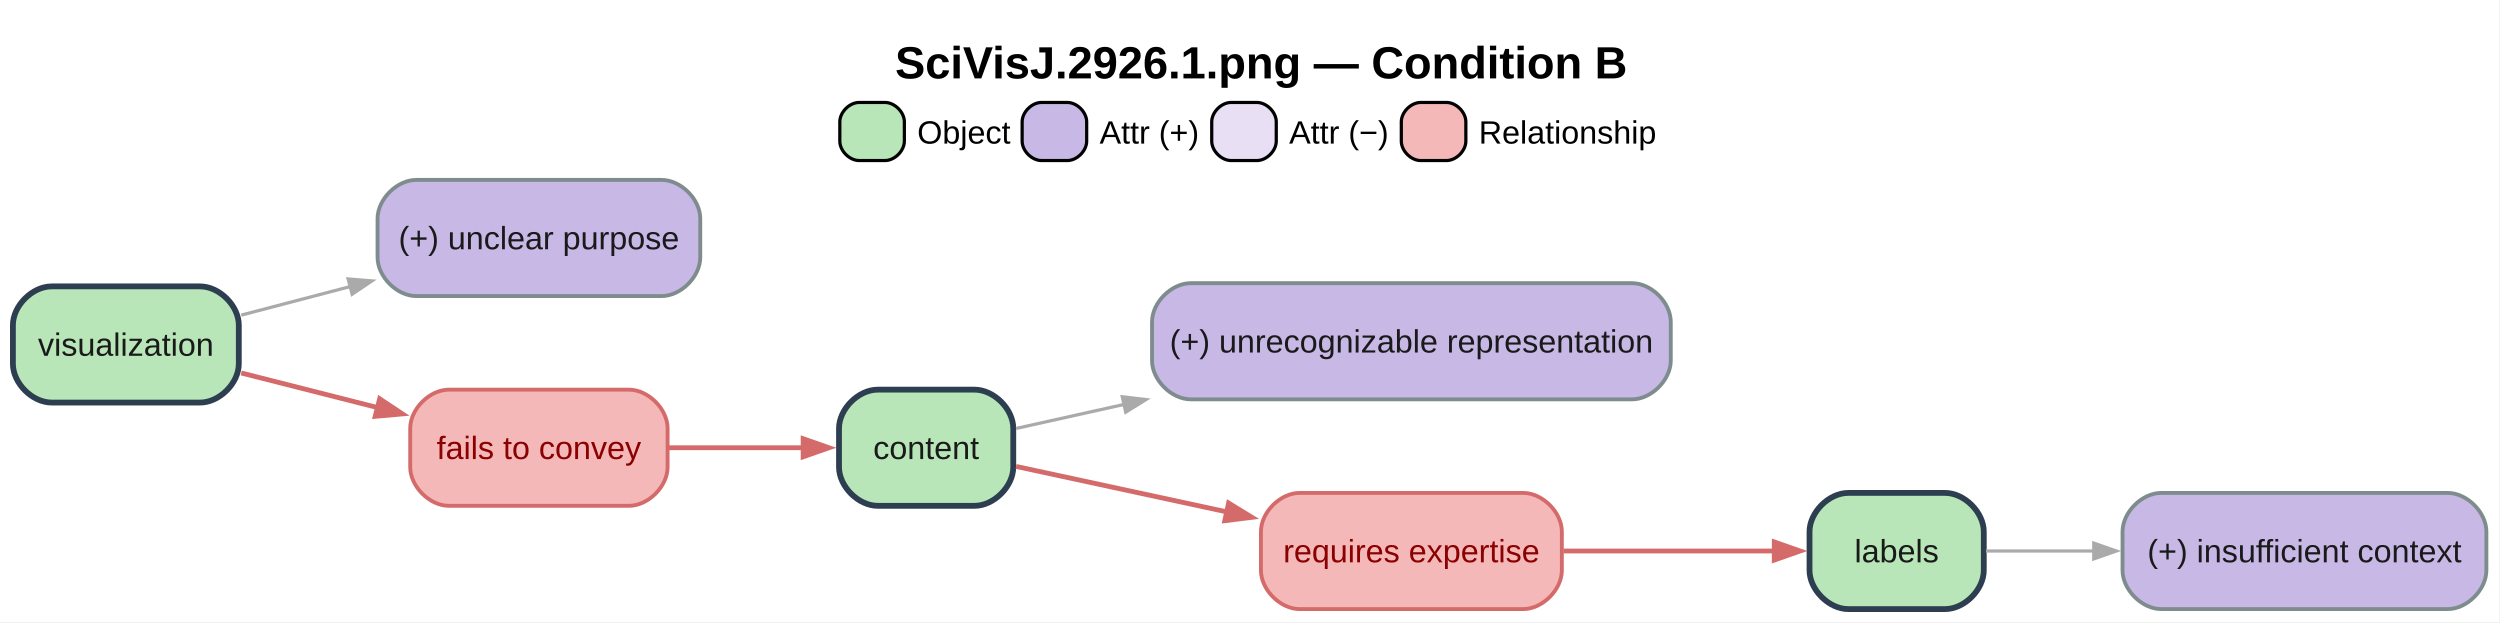
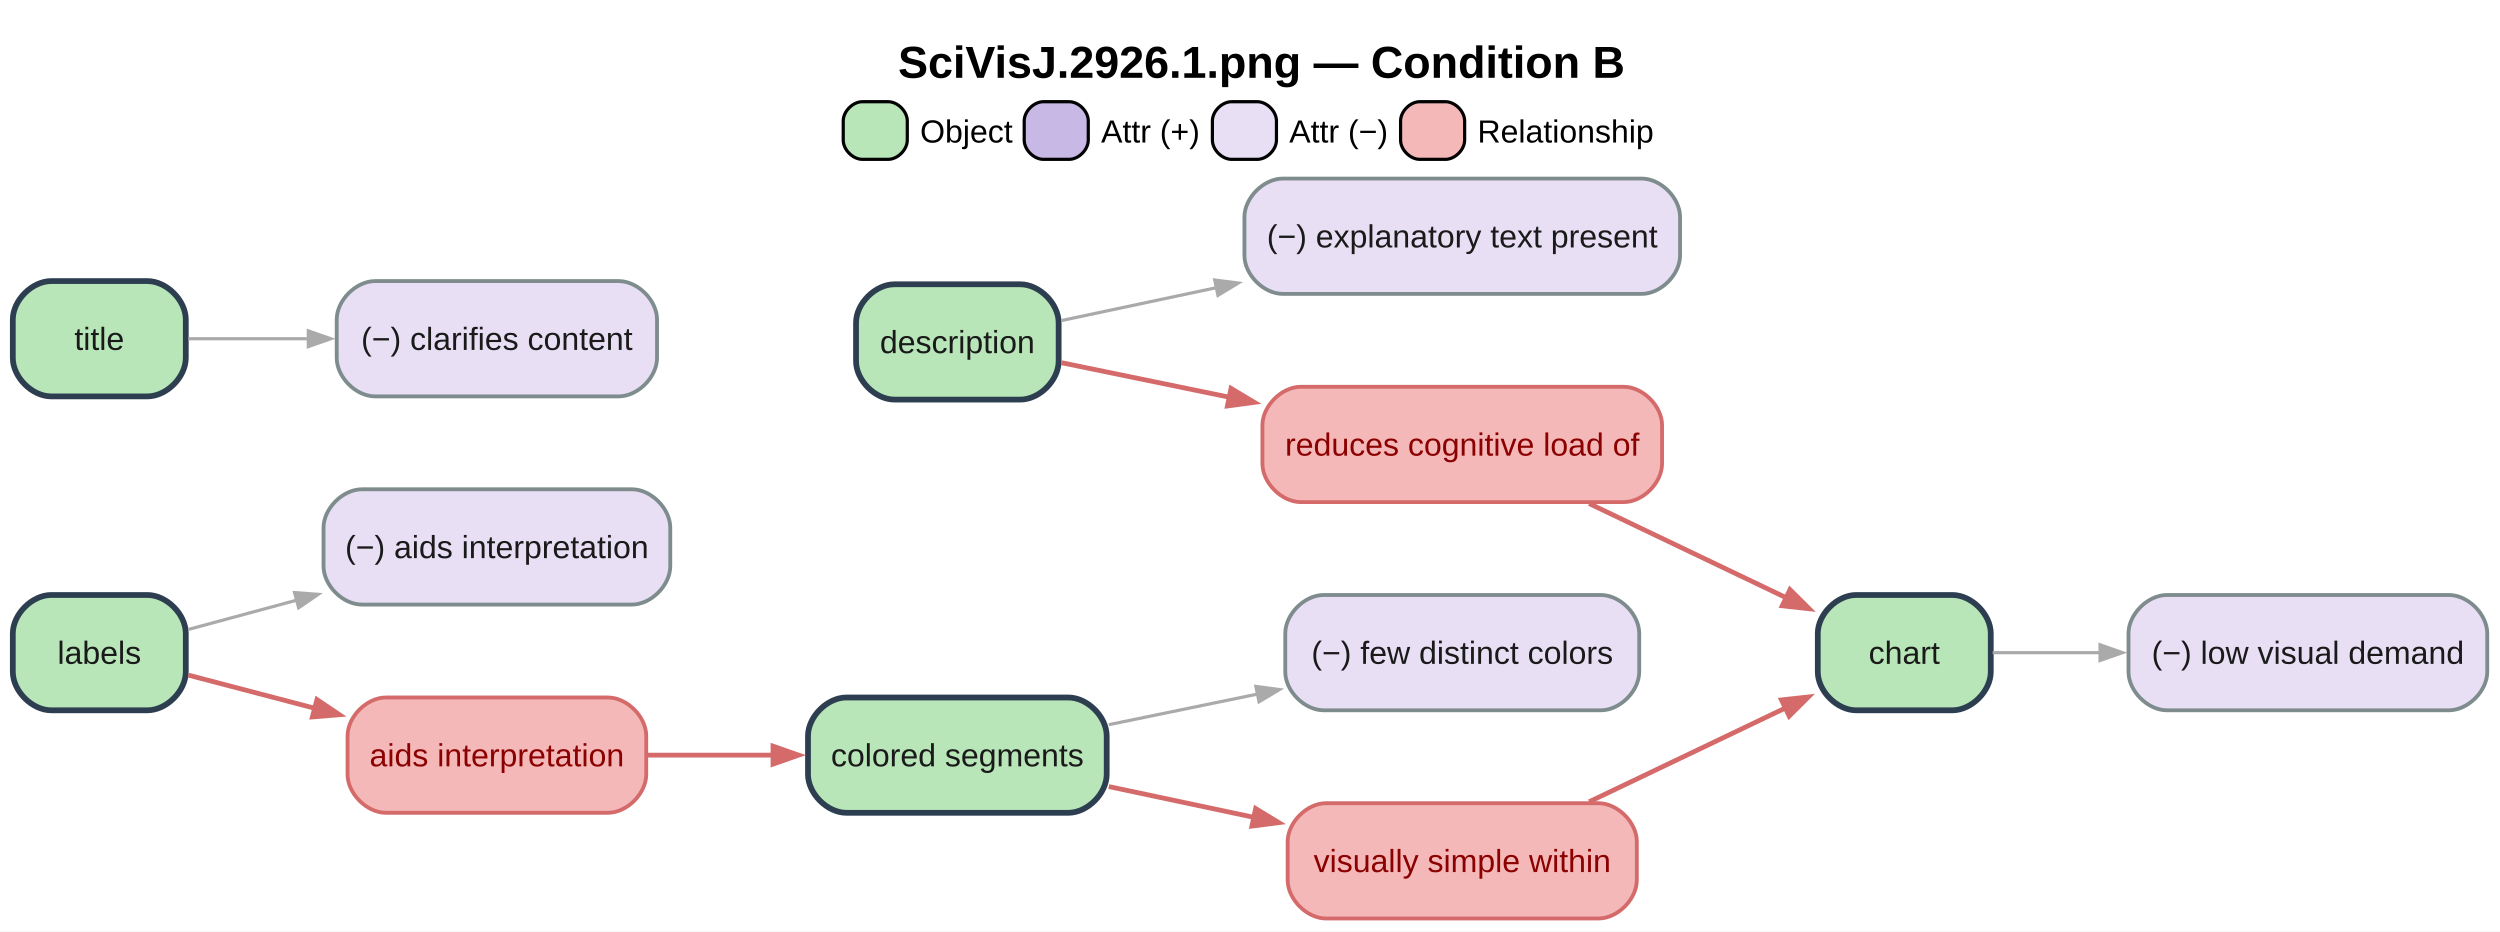
- <svg xmlns="http://www.w3.org/2000/svg" width="1614pt" height="402pt" viewBox="0.00 0.00 1614.00 402.00">
-   <g id="graph0" class="graph" transform="scale(2.08333 2.08333) rotate(0) translate(4 188.75)">
-     <polygon fill="white" stroke="none" points="-4,4 -4,-188.75 770.5,-188.75 770.5,4 -4,4" />
-     <text xml:space="preserve" text-anchor="start" x="273.38" y="-164.45" font-family="Arial" font-weight="bold" font-size="14.00">SciVisJ.2926.1.png — Condition B</text>
-     <path fill="#b8e6b8" stroke="none" d="M262.25,-139C262.25,-139 270.25,-139 270.25,-139 273.25,-139 276.25,-142 276.25,-145 276.25,-145 276.25,-151 276.25,-151 276.25,-154 273.25,-157 270.25,-157 270.25,-157 262.25,-157 262.25,-157 259.25,-157 256.25,-154 256.25,-151 256.25,-151 256.25,-145 256.25,-145 256.25,-142 259.25,-139 262.25,-139" />
-     <path fill="none" stroke="black" d="M262.25,-139C262.25,-139 270.25,-139 270.25,-139 273.25,-139 276.25,-142 276.25,-145 276.25,-145 276.25,-151 276.25,-151 276.25,-154 273.25,-157 270.25,-157 270.25,-157 262.25,-157 262.25,-157 259.25,-157 256.25,-154 256.25,-151 256.25,-151 256.25,-145 256.25,-145 256.25,-142 259.25,-139 262.25,-139" />
-     <text xml:space="preserve" text-anchor="start" x="264.75" y="-144.25" font-family="Arial" font-size="10.00"> </text>
-     <text xml:space="preserve" text-anchor="start" x="280.25" y="-144.25" font-family="Arial" font-size="10.00">Object</text>
-     <path fill="#c7b8e6" stroke="none" d="M318.75,-139C318.75,-139 326.75,-139 326.75,-139 329.75,-139 332.75,-142 332.75,-145 332.75,-145 332.75,-151 332.75,-151 332.75,-154 329.75,-157 326.75,-157 326.75,-157 318.75,-157 318.75,-157 315.75,-157 312.75,-154 312.75,-151 312.75,-151 312.75,-145 312.75,-145 312.75,-142 315.75,-139 318.75,-139" />
-     <path fill="none" stroke="black" d="M318.75,-139C318.75,-139 326.75,-139 326.75,-139 329.75,-139 332.75,-142 332.75,-145 332.75,-145 332.75,-151 332.75,-151 332.75,-154 329.75,-157 326.75,-157 326.75,-157 318.75,-157 318.75,-157 315.75,-157 312.75,-154 312.75,-151 312.75,-151 312.75,-145 312.75,-145 312.75,-142 315.75,-139 318.75,-139" />
-     <text xml:space="preserve" text-anchor="start" x="321.25" y="-144.25" font-family="Arial" font-size="10.00"> </text>
-     <text xml:space="preserve" text-anchor="start" x="336.75" y="-144.25" font-family="Arial" font-size="10.00">Attr (+)</text>
-     <path fill="#e8dff5" stroke="none" d="M377.5,-139C377.5,-139 385.5,-139 385.5,-139 388.5,-139 391.5,-142 391.5,-145 391.5,-145 391.5,-151 391.5,-151 391.5,-154 388.5,-157 385.5,-157 385.5,-157 377.5,-157 377.5,-157 374.5,-157 371.5,-154 371.5,-151 371.5,-151 371.5,-145 371.5,-145 371.5,-142 374.5,-139 377.5,-139" />
-     <path fill="none" stroke="black" d="M377.5,-139C377.5,-139 385.5,-139 385.5,-139 388.5,-139 391.5,-142 391.5,-145 391.5,-145 391.5,-151 391.5,-151 391.5,-154 388.5,-157 385.5,-157 385.5,-157 377.5,-157 377.5,-157 374.5,-157 371.5,-154 371.5,-151 371.5,-151 371.5,-145 371.5,-145 371.5,-142 374.5,-139 377.5,-139" />
-     <text xml:space="preserve" text-anchor="start" x="380" y="-144.25" font-family="Arial" font-size="10.00"> </text>
-     <text xml:space="preserve" text-anchor="start" x="395.5" y="-144.25" font-family="Arial" font-size="10.00">Attr (−)</text>
-     <path fill="#f5b8b8" stroke="none" d="M436.25,-139C436.25,-139 444.25,-139 444.25,-139 447.25,-139 450.25,-142 450.25,-145 450.25,-145 450.25,-151 450.25,-151 450.25,-154 447.25,-157 444.25,-157 444.25,-157 436.25,-157 436.25,-157 433.25,-157 430.25,-154 430.25,-151 430.25,-151 430.25,-145 430.25,-145 430.25,-142 433.25,-139 436.25,-139" />
-     <path fill="none" stroke="black" d="M436.25,-139C436.25,-139 444.25,-139 444.25,-139 447.25,-139 450.25,-142 450.25,-145 450.25,-145 450.25,-151 450.25,-151 450.25,-154 447.25,-157 444.25,-157 444.25,-157 436.25,-157 436.25,-157 433.25,-157 430.25,-154 430.25,-151 430.25,-151 430.25,-145 430.25,-145 430.25,-142 433.25,-139 436.25,-139" />
-     <text xml:space="preserve" text-anchor="start" x="438.75" y="-144.25" font-family="Arial" font-size="10.00"> </text>
-     <text xml:space="preserve" text-anchor="start" x="454.25" y="-144.25" font-family="Arial" font-size="10.00">Relationship</text>
+ <svg xmlns="http://www.w3.org/2000/svg" width="1626pt" height="606pt" viewBox="0.00 0.00 1626.00 606.00">
+   <g id="graph0" class="graph" transform="scale(2.08333 2.08333) rotate(0) translate(4 286.75)">
+     <polygon fill="white" stroke="none" points="-4,4 -4,-286.75 776.5,-286.75 776.5,4 -4,4" />
+     <text xml:space="preserve" text-anchor="start" x="276.38" y="-262.45" font-family="Arial" font-weight="bold" font-size="14.00">SciVisJ.2926.1.png — Condition B</text>
+     <path fill="#b8e6b8" stroke="none" d="M265.25,-237C265.25,-237 273.25,-237 273.25,-237 276.25,-237 279.25,-240 279.25,-243 279.25,-243 279.25,-249 279.25,-249 279.25,-252 276.25,-255 273.25,-255 273.25,-255 265.25,-255 265.25,-255 262.25,-255 259.25,-252 259.25,-249 259.25,-249 259.25,-243 259.25,-243 259.25,-240 262.25,-237 265.25,-237" />
+     <path fill="none" stroke="black" d="M265.25,-237C265.25,-237 273.25,-237 273.25,-237 276.25,-237 279.25,-240 279.25,-243 279.25,-243 279.25,-249 279.25,-249 279.25,-252 276.25,-255 273.25,-255 273.25,-255 265.25,-255 265.25,-255 262.25,-255 259.25,-252 259.25,-249 259.25,-249 259.25,-243 259.25,-243 259.25,-240 262.25,-237 265.25,-237" />
+     <text xml:space="preserve" text-anchor="start" x="267.75" y="-242.25" font-family="Arial" font-size="10.00"> </text>
+     <text xml:space="preserve" text-anchor="start" x="283.25" y="-242.25" font-family="Arial" font-size="10.00">Object</text>
+     <path fill="#c7b8e6" stroke="none" d="M321.75,-237C321.75,-237 329.75,-237 329.75,-237 332.75,-237 335.75,-240 335.75,-243 335.75,-243 335.75,-249 335.75,-249 335.75,-252 332.75,-255 329.75,-255 329.75,-255 321.75,-255 321.75,-255 318.75,-255 315.75,-252 315.75,-249 315.75,-249 315.75,-243 315.75,-243 315.75,-240 318.75,-237 321.75,-237" />
+     <path fill="none" stroke="black" d="M321.75,-237C321.75,-237 329.75,-237 329.75,-237 332.75,-237 335.75,-240 335.75,-243 335.75,-243 335.75,-249 335.75,-249 335.75,-252 332.75,-255 329.75,-255 329.75,-255 321.75,-255 321.75,-255 318.75,-255 315.75,-252 315.75,-249 315.75,-249 315.75,-243 315.75,-243 315.75,-240 318.75,-237 321.75,-237" />
+     <text xml:space="preserve" text-anchor="start" x="324.25" y="-242.25" font-family="Arial" font-size="10.00"> </text>
+     <text xml:space="preserve" text-anchor="start" x="339.75" y="-242.25" font-family="Arial" font-size="10.00">Attr (+)</text>
+     <path fill="#e8dff5" stroke="none" d="M380.5,-237C380.5,-237 388.5,-237 388.5,-237 391.5,-237 394.5,-240 394.5,-243 394.5,-243 394.5,-249 394.5,-249 394.5,-252 391.5,-255 388.5,-255 388.5,-255 380.5,-255 380.5,-255 377.5,-255 374.5,-252 374.5,-249 374.5,-249 374.5,-243 374.5,-243 374.5,-240 377.5,-237 380.5,-237" />
+     <path fill="none" stroke="black" d="M380.5,-237C380.5,-237 388.5,-237 388.5,-237 391.5,-237 394.5,-240 394.5,-243 394.5,-243 394.5,-249 394.5,-249 394.5,-252 391.5,-255 388.5,-255 388.5,-255 380.5,-255 380.5,-255 377.5,-255 374.5,-252 374.5,-249 374.5,-249 374.5,-243 374.5,-243 374.5,-240 377.5,-237 380.5,-237" />
+     <text xml:space="preserve" text-anchor="start" x="383" y="-242.25" font-family="Arial" font-size="10.00"> </text>
+     <text xml:space="preserve" text-anchor="start" x="398.5" y="-242.25" font-family="Arial" font-size="10.00">Attr (−)</text>
+     <path fill="#f5b8b8" stroke="none" d="M439.25,-237C439.25,-237 447.25,-237 447.25,-237 450.25,-237 453.25,-240 453.25,-243 453.25,-243 453.25,-249 453.25,-249 453.25,-252 450.25,-255 447.25,-255 447.25,-255 439.25,-255 439.25,-255 436.25,-255 433.25,-252 433.25,-249 433.25,-249 433.25,-243 433.25,-243 433.25,-240 436.25,-237 439.25,-237" />
+     <path fill="none" stroke="black" d="M439.25,-237C439.25,-237 447.25,-237 447.25,-237 450.25,-237 453.25,-240 453.25,-243 453.25,-243 453.25,-249 453.25,-249 453.25,-252 450.25,-255 447.25,-255 447.25,-255 439.25,-255 439.25,-255 436.25,-255 433.25,-252 433.25,-249 433.25,-249 433.25,-243 433.25,-243 433.25,-240 436.25,-237 439.25,-237" />
+     <text xml:space="preserve" text-anchor="start" x="441.75" y="-242.25" font-family="Arial" font-size="10.00"> </text>
+     <text xml:space="preserve" text-anchor="start" x="457.25" y="-242.25" font-family="Arial" font-size="10.00">Relationship</text>
    <g id="node1" class="node">
-       <path fill="#b8e6b8" stroke="#2c3e50" stroke-width="1.8" d="M58,-100C58,-100 12,-100 12,-100 6,-100 0,-94 0,-88 0,-88 0,-76 0,-76 0,-70 6,-64 12,-64 12,-64 58,-64 58,-64 64,-64 70,-70 70,-76 70,-76 70,-88 70,-88 70,-94 64,-100 58,-100" />
-       <text xml:space="preserve" text-anchor="middle" x="35" y="-78.5" font-family="Arial" font-size="10.00" fill="#1a1a1a">visualization</text>
+       <path fill="#b8e6b8" stroke="#2c3e50" stroke-width="1.8" d="M605.5,-101C605.5,-101 575.5,-101 575.5,-101 569.5,-101 563.5,-95 563.5,-89 563.5,-89 563.5,-77 563.5,-77 563.5,-71 569.5,-65 575.5,-65 575.5,-65 605.5,-65 605.5,-65 611.5,-65 617.5,-71 617.5,-77 617.5,-77 617.5,-89 617.5,-89 617.5,-95 611.5,-101 605.5,-101" />
+       <text xml:space="preserve" text-anchor="middle" x="590.5" y="-79.5" font-family="Arial" font-size="10.00" fill="#1a1a1a">chart</text>
+     </g>
+     <g id="node6" class="node">
+       <path fill="#e8dff5" stroke="#7f8c8d" stroke-width="1.2" d="M760.5,-101C760.5,-101 672.5,-101 672.5,-101 666.5,-101 660.5,-95 660.5,-89 660.5,-89 660.5,-77 660.5,-77 660.5,-71 666.5,-65 672.5,-65 672.5,-65 760.5,-65 760.5,-65 766.5,-65 772.5,-71 772.5,-77 772.5,-77 772.5,-89 772.5,-89 772.5,-95 766.5,-101 760.5,-101" />
+       <text xml:space="preserve" text-anchor="middle" x="716.5" y="-79.5" font-family="Arial" font-size="10.00" fill="#1a1a1a">(−) low visual demand</text>
+     </g>
+     <g id="edge1" class="edge">
+       <path fill="none" stroke="#aaaaaa" d="M618.1,-83C628.1,-83 639.96,-83 651.89,-83" />
+       <polygon fill="#aaaaaa" stroke="#aaaaaa" points="651.62,-85.45 658.62,-83 651.62,-80.55 651.62,-85.45" />
+     </g>
+     <g id="node2" class="node">
+       <path fill="#b8e6b8" stroke="#2c3e50" stroke-width="1.8" d="M42,-199C42,-199 12,-199 12,-199 6,-199 0,-193 0,-187 0,-187 0,-175 0,-175 0,-169 6,-163 12,-163 12,-163 42,-163 42,-163 48,-163 54,-169 54,-175 54,-175 54,-187 54,-187 54,-193 48,-199 42,-199" />
+       <text xml:space="preserve" text-anchor="middle" x="27" y="-177.5" font-family="Arial" font-size="10.00" fill="#1a1a1a">title</text>
+     </g>
+     <g id="node7" class="node">
+       <path fill="#e8dff5" stroke="#7f8c8d" stroke-width="1.2" d="M189.12,-199C189.12,-199 113.12,-199 113.12,-199 107.12,-199 101.12,-193 101.12,-187 101.12,-187 101.12,-175 101.12,-175 101.12,-169 107.12,-163 113.12,-163 113.12,-163 189.12,-163 189.12,-163 195.12,-163 201.12,-169 201.12,-175 201.12,-175 201.12,-187 201.12,-187 201.12,-193 195.12,-199 189.12,-199" />
+       <text xml:space="preserve" text-anchor="middle" x="151.12" y="-177.5" font-family="Arial" font-size="10.00" fill="#1a1a1a">(−) clarifies content</text>
+     </g>
+     <g id="edge2" class="edge">
+       <path fill="none" stroke="#aaaaaa" d="M54.8,-181C65.96,-181 79.39,-181 92.59,-181" />
+       <polygon fill="#aaaaaa" stroke="#aaaaaa" points="92.25,-183.45 99.25,-181 92.25,-178.55 92.25,-183.45" />
+     </g>
+     <g id="node3" class="node">
+       <path fill="#b8e6b8" stroke="#2c3e50" stroke-width="1.8" d="M42,-101C42,-101 12,-101 12,-101 6,-101 0,-95 0,-89 0,-89 0,-77 0,-77 0,-71 6,-65 12,-65 12,-65 42,-65 42,-65 48,-65 54,-71 54,-77 54,-77 54,-89 54,-89 54,-95 48,-101 42,-101" />
+       <text xml:space="preserve" text-anchor="middle" x="27" y="-79.5" font-family="Arial" font-size="10.00" fill="#1a1a1a">labels</text>
+     </g>
+     <g id="node8" class="node">
+       <path fill="#e8dff5" stroke="#7f8c8d" stroke-width="1.2" d="M193.25,-134C193.25,-134 109,-134 109,-134 103,-134 97,-128 97,-122 97,-122 97,-110 97,-110 97,-104 103,-98 109,-98 109,-98 193.25,-98 193.25,-98 199.25,-98 205.25,-104 205.25,-110 205.25,-110 205.25,-122 205.25,-122 205.25,-128 199.25,-134 193.25,-134" />
+       <text xml:space="preserve" text-anchor="middle" x="151.12" y="-112.5" font-family="Arial" font-size="10.00" fill="#1a1a1a">(−) aids interpretation</text>
+     </g>
+     <g id="edge3" class="edge">
+       <path fill="none" stroke="#aaaaaa" d="M54.8,-90.24C64.84,-92.96 76.71,-96.16 88.6,-99.38" />
+       <polygon fill="#aaaaaa" stroke="#aaaaaa" points="87.96,-101.74 95.35,-101.2 89.23,-97.01 87.96,-101.74" />
+     </g>
+     <g id="node13" class="node">
+       <path fill="#f5b8b8" stroke="#d46a6a" stroke-width="1.2" d="M185.75,-69C185.75,-69 116.5,-69 116.5,-69 110.5,-69 104.5,-63 104.5,-57 104.5,-57 104.5,-45 104.5,-45 104.5,-39 110.5,-33 116.5,-33 116.5,-33 185.75,-33 185.75,-33 191.75,-33 197.75,-39 197.75,-45 197.75,-45 197.75,-57 197.75,-57 197.75,-63 191.75,-69 185.75,-69" />
+       <text xml:space="preserve" text-anchor="middle" x="151.12" y="-47.5" font-family="Arial" font-size="10.00" fill="#8b0000">aids interpretation</text>
+     </g>
+     <g id="edge10" class="edge">
+       <path fill="none" stroke="#d46a6a" stroke-width="1.5" d="M54.8,-75.98C66.44,-72.93 80.53,-69.23 94.27,-65.63" />
+       <polygon fill="#d46a6a" stroke="#d46a6a" stroke-width="1.5" points="94.95,-68.35 101.98,-63.62 93.53,-62.93 94.95,-68.35" />
    </g>
    <g id="node4" class="node">
-       <path fill="#c7b8e6" stroke="#7f8c8d" stroke-width="1.2" d="M201,-133C201,-133 125,-133 125,-133 119,-133 113,-127 113,-121 113,-121 113,-109 113,-109 113,-103 119,-97 125,-97 125,-97 201,-97 201,-97 207,-97 213,-103 213,-109 213,-109 213,-121 213,-121 213,-127 207,-133 201,-133" />
-       <text xml:space="preserve" text-anchor="middle" x="163" y="-111.5" font-family="Arial" font-size="10.00" fill="#1a1a1a">(+) unclear purpose</text>
+       <path fill="#b8e6b8" stroke="#2c3e50" stroke-width="1.8" d="M329.5,-69C329.5,-69 260.25,-69 260.25,-69 254.25,-69 248.25,-63 248.25,-57 248.25,-57 248.25,-45 248.25,-45 248.25,-39 254.25,-33 260.25,-33 260.25,-33 329.5,-33 329.5,-33 335.5,-33 341.5,-39 341.5,-45 341.5,-45 341.5,-57 341.5,-57 341.5,-63 335.5,-69 329.5,-69" />
+       <text xml:space="preserve" text-anchor="middle" x="294.88" y="-47.5" font-family="Arial" font-size="10.00" fill="#1a1a1a">colored segments</text>
    </g>
-     <g id="edge1" class="edge">
-       <path fill="none" stroke="#aaaaaa" d="M70.76,-91.1C81.3,-93.86 93.16,-96.97 104.76,-100.01" />
-       <polygon fill="#aaaaaa" stroke="#aaaaaa" points="103.87,-102.31 111.27,-101.71 105.12,-97.57 103.87,-102.31" />
-     </g>
-     <g id="node7" class="node">
-       <path fill="#f5b8b8" stroke="#d46a6a" stroke-width="1.2" d="M190.88,-68C190.88,-68 135.12,-68 135.12,-68 129.12,-68 123.12,-62 123.12,-56 123.12,-56 123.12,-44 123.12,-44 123.12,-38 129.12,-32 135.12,-32 135.12,-32 190.88,-32 190.88,-32 196.88,-32 202.88,-38 202.88,-44 202.88,-44 202.88,-56 202.88,-56 202.88,-62 196.88,-68 190.88,-68" />
-       <text xml:space="preserve" text-anchor="middle" x="163" y="-46.5" font-family="Arial" font-size="10.00" fill="#8b0000">fails to convey</text>
+     <g id="node9" class="node">
+       <path fill="#e8dff5" stroke="#7f8c8d" stroke-width="1.2" d="M495.75,-101C495.75,-101 409.25,-101 409.25,-101 403.25,-101 397.25,-95 397.25,-89 397.25,-89 397.25,-77 397.25,-77 397.25,-71 403.25,-65 409.25,-65 409.25,-65 495.75,-65 495.75,-65 501.75,-65 507.75,-71 507.75,-77 507.75,-77 507.75,-89 507.75,-89 507.75,-95 501.75,-101 495.75,-101" />
+       <text xml:space="preserve" text-anchor="middle" x="452.5" y="-79.5" font-family="Arial" font-size="10.00" fill="#1a1a1a">(−) few distinct colors</text>
    </g>
    <g id="edge4" class="edge">
-       <path fill="none" stroke="#d46a6a" stroke-width="1.5" d="M70.76,-73.17C83.9,-69.83 99.11,-65.97 113.29,-62.37" />
-       <polygon fill="#d46a6a" stroke="#d46a6a" stroke-width="1.5" points="113.65,-65.17 120.71,-60.49 112.27,-59.74 113.65,-65.17" />
+       <path fill="none" stroke="#aaaaaa" d="M342.15,-60.51C356.8,-63.53 373.24,-66.91 388.84,-70.12" />
+       <polygon fill="#aaaaaa" stroke="#aaaaaa" points="388.07,-72.46 395.42,-71.47 389.06,-67.66 388.07,-72.46" />
    </g>
-     <g id="node2" class="node">
-       <path fill="#b8e6b8" stroke="#2c3e50" stroke-width="1.8" d="M298,-68C298,-68 268,-68 268,-68 262,-68 256,-62 256,-56 256,-56 256,-44 256,-44 256,-38 262,-32 268,-32 268,-32 298,-32 298,-32 304,-32 310,-38 310,-44 310,-44 310,-56 310,-56 310,-62 304,-68 298,-68" />
-       <text xml:space="preserve" text-anchor="middle" x="283" y="-46.5" font-family="Arial" font-size="10.00" fill="#1a1a1a">content</text>
+     <g id="node12" class="node">
+       <path fill="#f5b8b8" stroke="#d46a6a" stroke-width="1.2" d="M495,-36C495,-36 410,-36 410,-36 404,-36 398,-30 398,-24 398,-24 398,-12 398,-12 398,-6 404,0 410,0 410,0 495,0 495,0 501,0 507,-6 507,-12 507,-12 507,-24 507,-24 507,-30 501,-36 495,-36" />
+       <text xml:space="preserve" text-anchor="middle" x="452.5" y="-14.5" font-family="Arial" font-size="10.00" fill="#8b0000">visually simple within</text>
+     </g>
+     <g id="edge8" class="edge">
+       <path fill="none" stroke="#d46a6a" stroke-width="1.5" d="M342.15,-41.19C356.4,-38.16 372.36,-34.78 387.59,-31.55" />
+       <polygon fill="#d46a6a" stroke="#d46a6a" stroke-width="1.5" points="388,-34.33 395.24,-29.93 386.84,-28.85 388,-34.33" />
    </g>
    <g id="node5" class="node">
-       <path fill="#c7b8e6" stroke="#7f8c8d" stroke-width="1.2" d="M501.75,-101C501.75,-101 365,-101 365,-101 359,-101 353,-95 353,-89 353,-89 353,-77 353,-77 353,-71 359,-65 365,-65 365,-65 501.75,-65 501.75,-65 507.75,-65 513.75,-71 513.75,-77 513.75,-77 513.75,-89 513.75,-89 513.75,-95 507.75,-101 501.75,-101" />
-       <text xml:space="preserve" text-anchor="middle" x="433.38" y="-79.5" font-family="Arial" font-size="10.00" fill="#1a1a1a">(+) unrecognizable representation</text>
+       <path fill="#b8e6b8" stroke="#2c3e50" stroke-width="1.8" d="M314.5,-198C314.5,-198 275.25,-198 275.25,-198 269.25,-198 263.25,-192 263.25,-186 263.25,-186 263.25,-174 263.25,-174 263.25,-168 269.25,-162 275.25,-162 275.25,-162 314.5,-162 314.5,-162 320.5,-162 326.5,-168 326.5,-174 326.5,-174 326.5,-186 326.5,-186 326.5,-192 320.5,-198 314.5,-198" />
+       <text xml:space="preserve" text-anchor="middle" x="294.88" y="-176.5" font-family="Arial" font-size="10.00" fill="#1a1a1a">description</text>
    </g>
-     <g id="edge2" class="edge">
-       <path fill="none" stroke="#aaaaaa" d="M310.87,-55.98C320.67,-58.15 332.35,-60.75 344.55,-63.47" />
-       <polygon fill="#aaaaaa" stroke="#aaaaaa" points="343.78,-65.8 351.14,-64.93 344.84,-61.02 343.78,-65.8" />
+     <g id="node10" class="node">
+       <path fill="#e8dff5" stroke="#7f8c8d" stroke-width="1.2" d="M508.5,-231C508.5,-231 396.5,-231 396.5,-231 390.5,-231 384.5,-225 384.5,-219 384.5,-219 384.5,-207 384.5,-207 384.5,-201 390.5,-195 396.5,-195 396.5,-195 508.5,-195 508.5,-195 514.5,-195 520.5,-201 520.5,-207 520.5,-207 520.5,-219 520.5,-219 520.5,-225 514.5,-231 508.5,-231" />
+       <text xml:space="preserve" text-anchor="middle" x="452.5" y="-209.5" font-family="Arial" font-size="10.00" fill="#1a1a1a">(−) explanatory text present</text>
    </g>
-     <g id="node8" class="node">
-       <path fill="#f5b8b8" stroke="#d46a6a" stroke-width="1.2" d="M468,-36C468,-36 398.75,-36 398.75,-36 392.75,-36 386.75,-30 386.75,-24 386.75,-24 386.75,-12 386.75,-12 386.75,-6 392.75,0 398.75,0 398.75,0 468,0 468,0 474,0 480,-6 480,-12 480,-12 480,-24 480,-24 480,-30 474,-36 468,-36" />
-       <text xml:space="preserve" text-anchor="middle" x="433.38" y="-14.5" font-family="Arial" font-size="10.00" fill="#8b0000">requires expertise</text>
+     <g id="edge5" class="edge">
+       <path fill="none" stroke="#aaaaaa" d="M327.37,-186.68C341.54,-189.68 358.93,-193.37 376.17,-197.03" />
+       <polygon fill="#aaaaaa" stroke="#aaaaaa" points="375.22,-199.33 382.58,-198.39 376.24,-194.54 375.22,-199.33" />
+     </g>
+     <g id="node11" class="node">
+       <path fill="#f5b8b8" stroke="#d46a6a" stroke-width="1.2" d="M502.88,-166C502.88,-166 402.12,-166 402.12,-166 396.12,-166 390.12,-160 390.12,-154 390.12,-154 390.12,-142 390.12,-142 390.12,-136 396.12,-130 402.12,-130 402.12,-130 502.88,-130 502.88,-130 508.88,-130 514.88,-136 514.88,-142 514.88,-142 514.88,-154 514.88,-154 514.88,-160 508.88,-166 502.88,-166" />
+       <text xml:space="preserve" text-anchor="middle" x="452.5" y="-144.5" font-family="Arial" font-size="10.00" fill="#8b0000">reduces cognitive load of</text>
    </g>
    <g id="edge6" class="edge">
-       <path fill="none" stroke="#d46a6a" stroke-width="1.5" d="M310.87,-44.21C329.13,-40.27 353.95,-34.91 376.4,-30.07" />
-       <polygon fill="#d46a6a" stroke="#d46a6a" stroke-width="1.5" points="376.73,-32.86 383.96,-28.44 375.55,-27.39 376.73,-32.86" />
-     </g>
-     <g id="node3" class="node">
-       <path fill="#b8e6b8" stroke="#2c3e50" stroke-width="1.8" d="M598.75,-36C598.75,-36 568.75,-36 568.75,-36 562.75,-36 556.75,-30 556.75,-24 556.75,-24 556.75,-12 556.75,-12 556.75,-6 562.75,0 568.75,0 568.75,0 598.75,0 598.75,0 604.75,0 610.75,-6 610.75,-12 610.75,-12 610.75,-24 610.75,-24 610.75,-30 604.75,-36 598.75,-36" />
-       <text xml:space="preserve" text-anchor="middle" x="583.75" y="-14.5" font-family="Arial" font-size="10.00" fill="#1a1a1a">labels</text>
-     </g>
-     <g id="node6" class="node">
-       <path fill="#c7b8e6" stroke="#7f8c8d" stroke-width="1.2" d="M754.5,-36C754.5,-36 665.75,-36 665.75,-36 659.75,-36 653.75,-30 653.75,-24 653.75,-24 653.75,-12 653.75,-12 653.75,-6 659.75,0 665.75,0 665.75,0 754.5,0 754.5,0 760.5,0 766.5,-6 766.5,-12 766.5,-12 766.5,-24 766.5,-24 766.5,-30 760.5,-36 754.5,-36" />
-       <text xml:space="preserve" text-anchor="middle" x="710.12" y="-14.5" font-family="Arial" font-size="10.00" fill="#1a1a1a">(+) insufficient context</text>
-     </g>
-     <g id="edge3" class="edge">
-       <path fill="none" stroke="#aaaaaa" d="M611.43,-18C621.41,-18 633.21,-18 645.11,-18" />
-       <polygon fill="#aaaaaa" stroke="#aaaaaa" points="644.83,-20.45 651.83,-18 644.83,-15.55 644.83,-20.45" />
-     </g>
-     <g id="edge5" class="edge">
-       <path fill="none" stroke="#d46a6a" stroke-width="1.5" d="M203.29,-50C216.73,-50 231.71,-50 244.96,-50" />
-       <polygon fill="#d46a6a" stroke="#d46a6a" stroke-width="1.5" points="244.89,-52.8 252.89,-50 244.89,-47.2 244.89,-52.8" />
+       <path fill="none" stroke="#d46a6a" stroke-width="1.5" d="M327.37,-173.52C342.58,-170.4 361.49,-166.51 379.94,-162.71" />
+       <polygon fill="#d46a6a" stroke="#d46a6a" stroke-width="1.5" points="380.32,-165.49 387.59,-161.14 379.19,-160.01 380.32,-165.49" />
    </g>
    <g id="edge7" class="edge">
-       <path fill="none" stroke="#d46a6a" stroke-width="1.5" d="M480.51,-18C501.56,-18 526.16,-18 545.94,-18" />
-       <polygon fill="#d46a6a" stroke="#d46a6a" stroke-width="1.5" points="545.83,-20.8 553.83,-18 545.83,-15.2 545.83,-20.8" />
+       <path fill="none" stroke="#d46a6a" stroke-width="1.5" d="M492.11,-129.55C511.46,-120.3 534.74,-109.17 553.68,-100.12" />
+       <polygon fill="#d46a6a" stroke="#d46a6a" stroke-width="1.5" points="554.82,-102.68 560.83,-96.7 552.4,-97.63 554.82,-102.68" />
+     </g>
+     <g id="edge9" class="edge">
+       <path fill="none" stroke="#d46a6a" stroke-width="1.5" d="M492.12,-36.44C501.41,-40.88 511.31,-45.61 520.5,-50 531.25,-55.14 542.94,-60.73 553.59,-65.82" />
+       <polygon fill="#d46a6a" stroke="#d46a6a" stroke-width="1.5" points="552.16,-68.24 560.58,-69.17 554.57,-63.19 552.16,-68.24" />
+     </g>
+     <g id="edge11" class="edge">
+       <path fill="none" stroke="#d46a6a" stroke-width="1.5" d="M198.15,-51C210.65,-51 224.33,-51 237.34,-51" />
+       <polygon fill="#d46a6a" stroke="#d46a6a" stroke-width="1.5" points="237.33,-53.8 245.33,-51 237.33,-48.2 237.33,-53.8" />
    </g>
  </g>
</svg>
